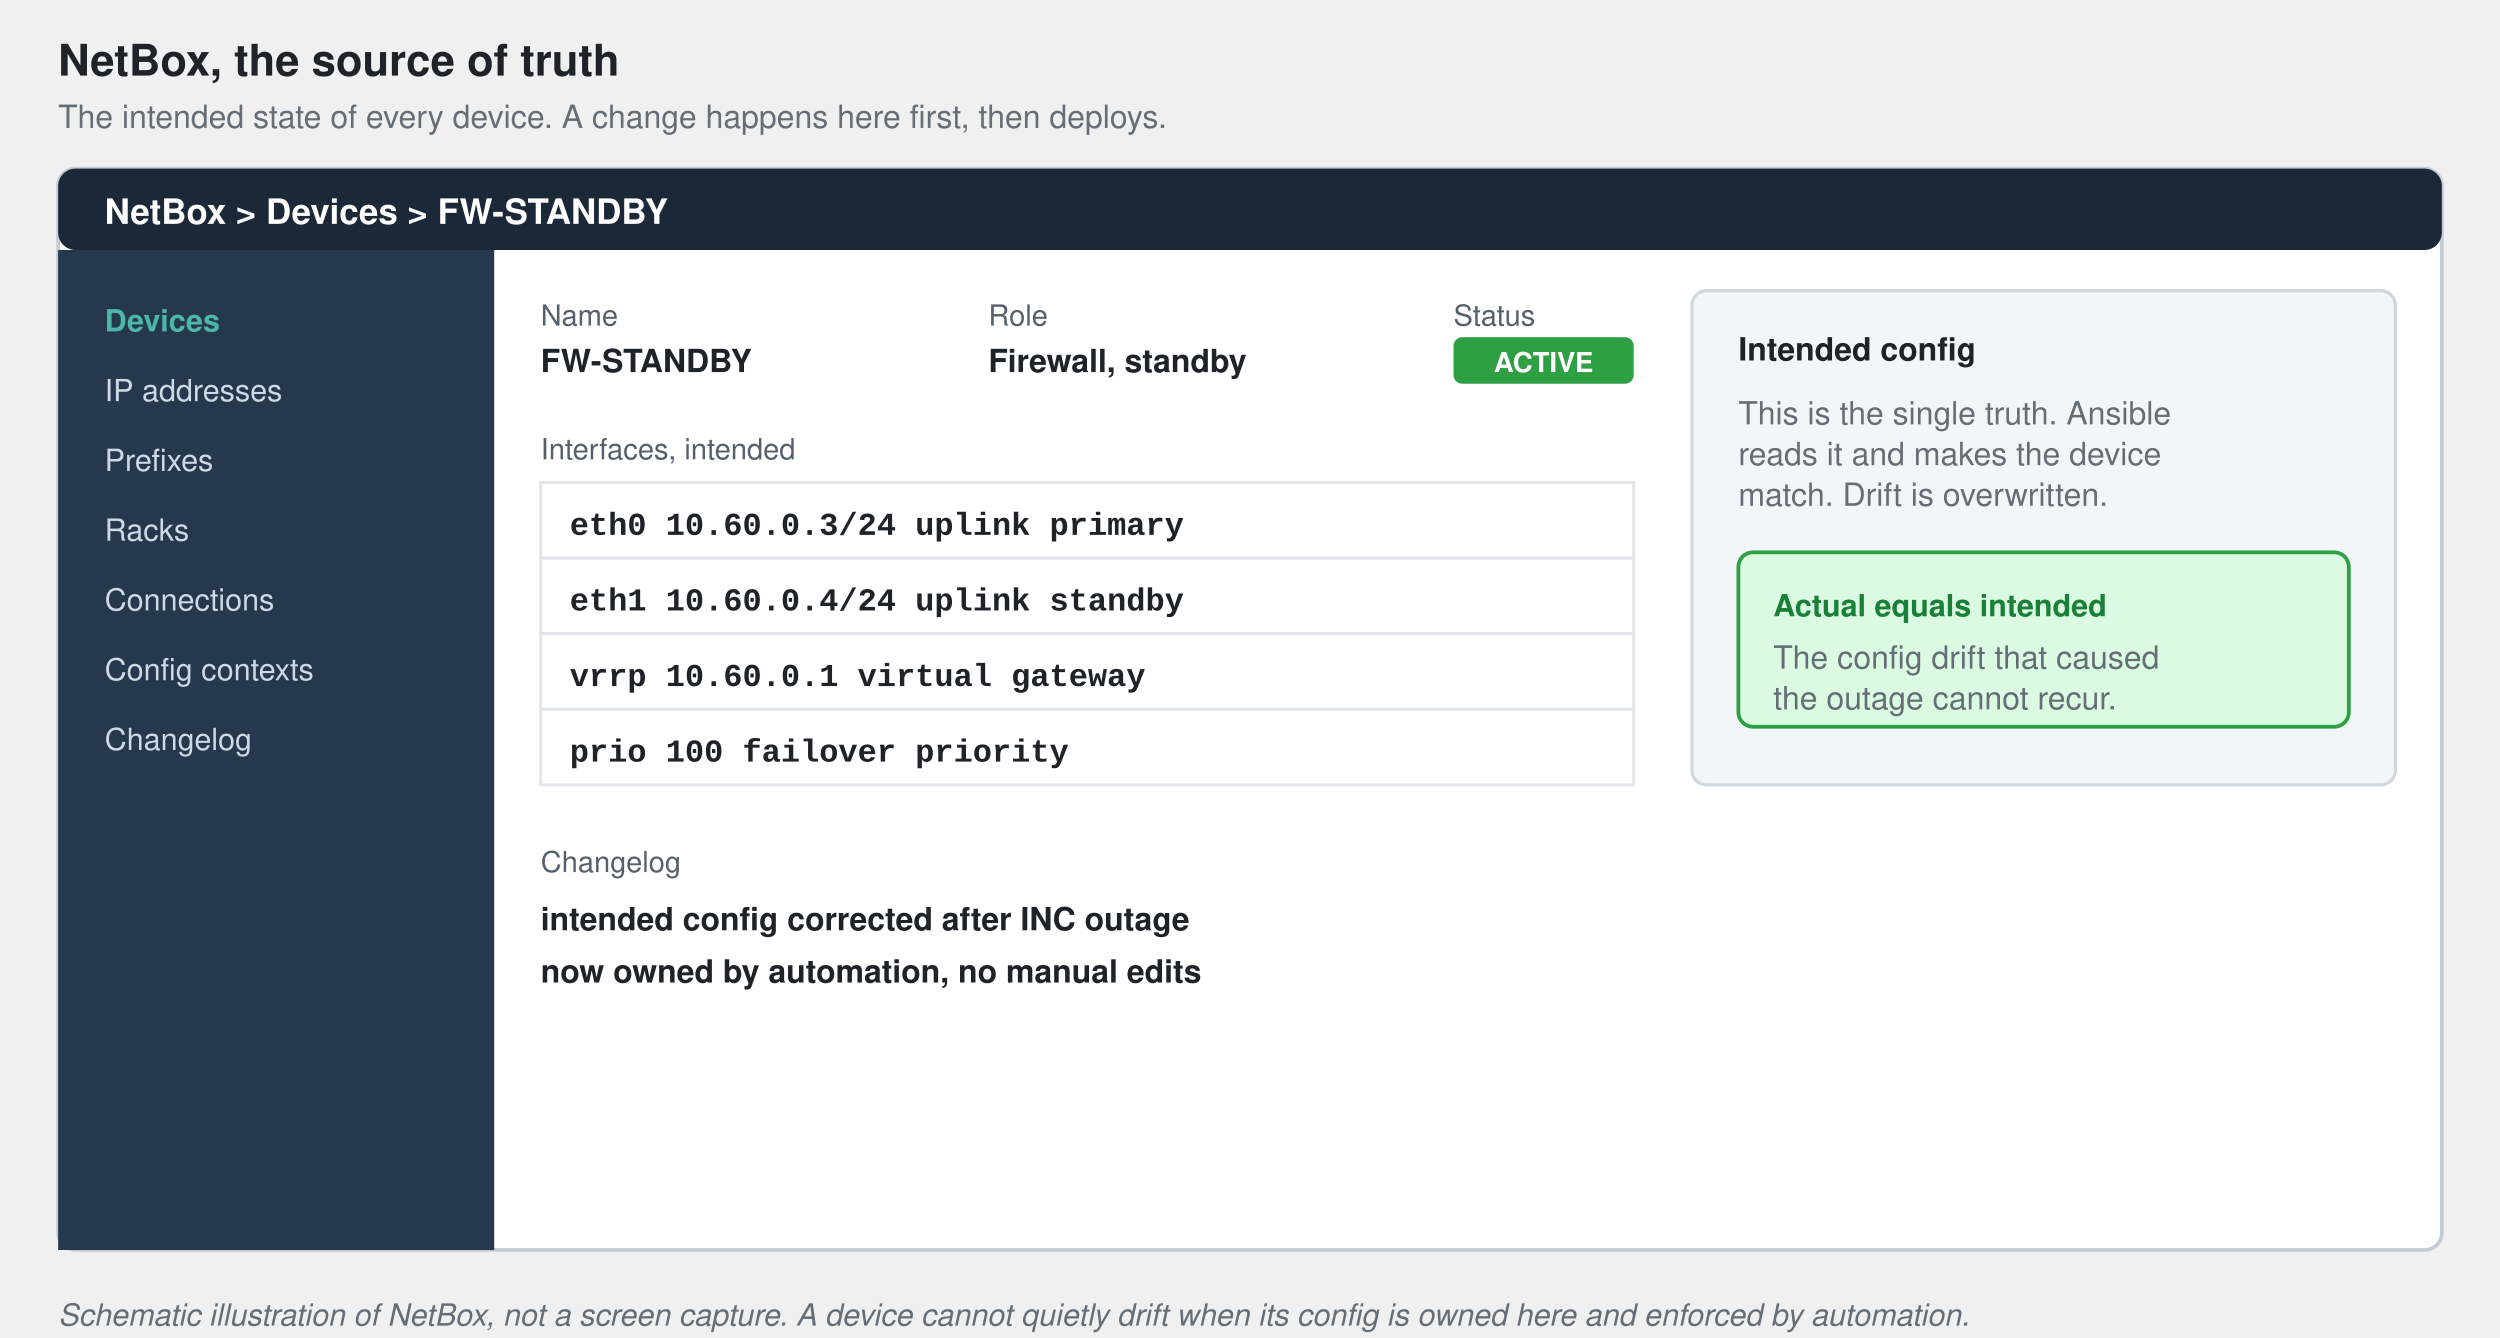
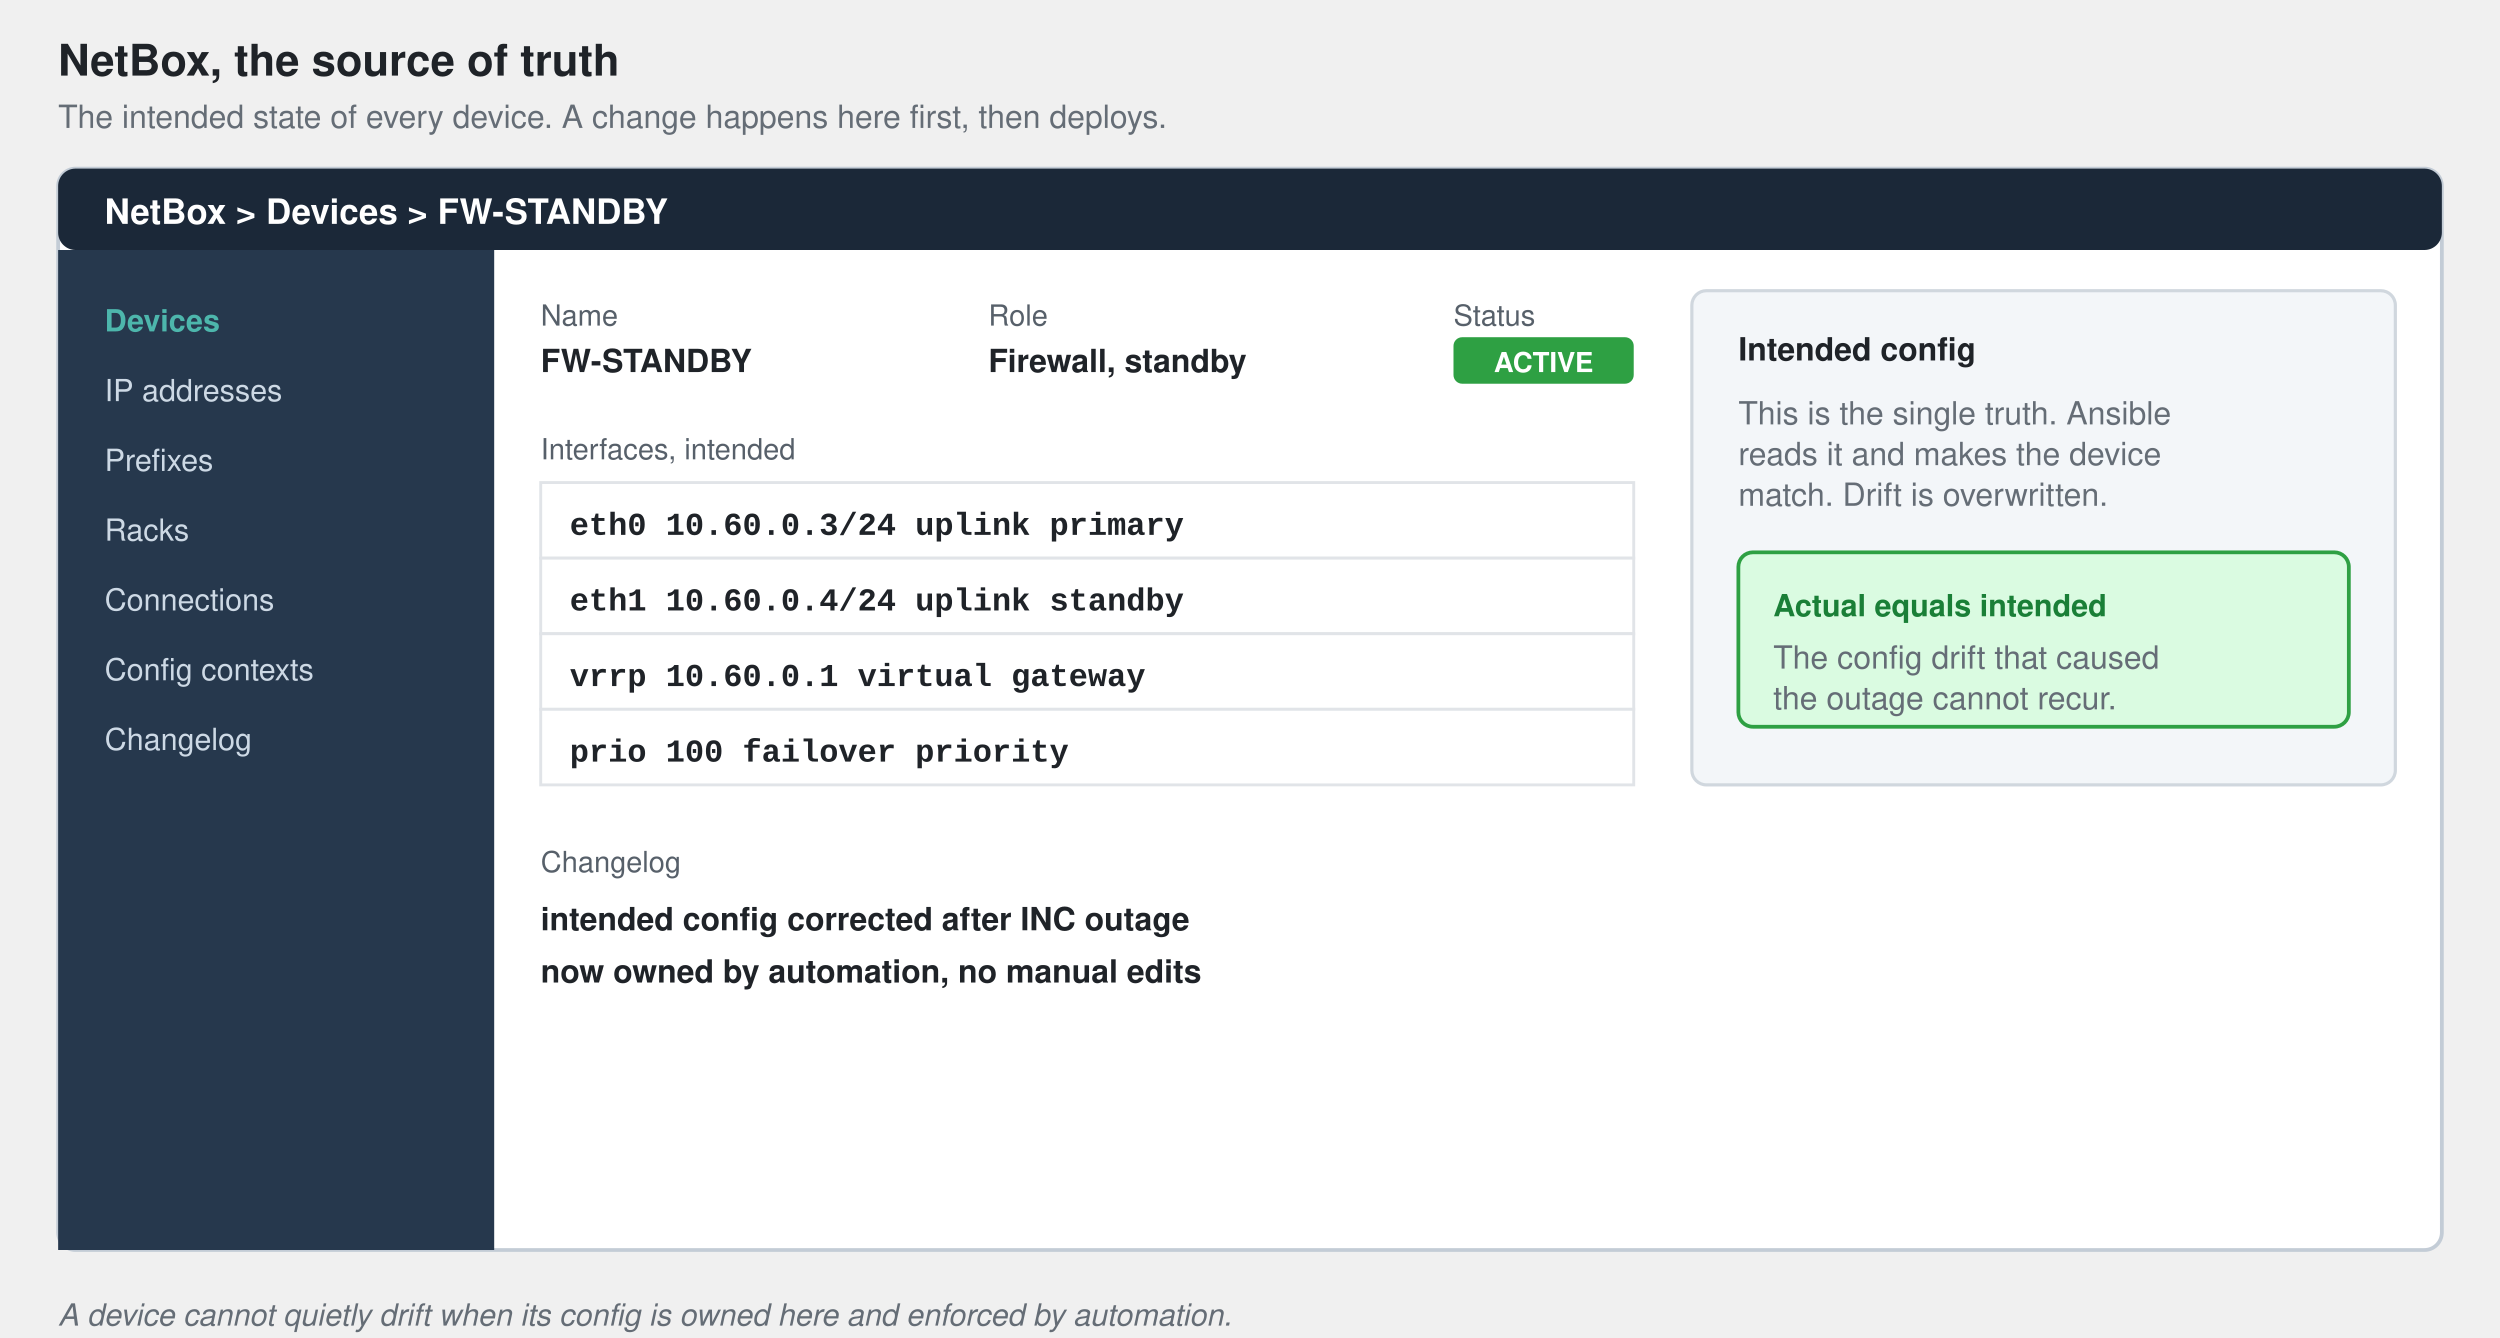
<svg xmlns="http://www.w3.org/2000/svg" viewBox="0 0 860 460" width="860" height="460" role="img" aria-labelledby="t d">
  <style>
    text { font-family: -apple-system, BlinkMacSystemFont, "Segoe UI", Helvetica, Arial, sans-serif; }
    .mono { font-family: "SFMono-Regular", Consolas, "Liberation Mono", Menlo, monospace; }
    .app { fill: #ffffff; stroke: #c3ccd6; stroke-width: 1.3; }
    .bar { fill: #1b2838; }
    .nav { fill: #26384d; }
    .panel { fill: #f3f6f9; stroke: #d0d7de; stroke-width: 1.1; }
    .h1 { fill: #1f2328; font-size: 15px; font-weight: 600; }
    .sub{ fill: #656d76; font-size: 11px; }
    .appt{ fill: #ffffff; font-size: 12px; font-weight: 700; }
    .navi{ fill: #cdd9e5; font-size: 10.5px; }
    .navs{ fill: #4db6ac; font-size: 10.5px; font-weight: 700; }
    .lbl { fill: #57606a; font-size: 10px; }
    .val { fill: #1f2328; font-size: 11px; font-weight: 600; }
    .active{ fill: #2ea043; }
    .at { fill: #ffffff; font-size: 9.5px; font-weight: 700; text-anchor: middle; }
    .row { fill: #ffffff; stroke: #e1e4e8; stroke-width: 1; }
    .ban { fill: #dafbe1; stroke: #2ea043; stroke-width: 1.3; }
    .bant{ fill: #1a7f37; font-size: 10.5px; font-weight: 700; }
    .foot{ fill: #656d76; font-size: 10.5px; font-style: italic; }
    @media (prefers-color-scheme: dark) {
      .h1 { fill: #e6edf3; } .sub { fill: #8b949e; } .foot { fill: #8b949e; }
      .app { fill: #0d1117; stroke: #30363d; } .panel { fill: #161b22; stroke: #30363d; }
      .lbl { fill: #8b949e; } .val { fill: #e6edf3; } .row { fill: #0d1117; stroke: #30363d; }
      .ban { fill: #0f2f17; stroke: #3fb950; } .bant { fill: #56d364; }
    }
  </style>
  <text class="h1" x="20" y="26">NetBox, the source of truth</text>
  <text class="sub" x="20" y="44">The intended state of every device. A change happens here first, then deploys.</text>
  <rect class="app" x="20" y="58" width="820" height="372" rx="6" />
  <rect class="bar" x="20" y="58" width="820" height="28" rx="6" />
  <text class="appt" x="36" y="77">NetBox  &gt;  Devices  &gt;  FW-STANDBY</text>
  <rect class="nav" x="20" y="86" width="150" height="344" />
  <text class="navs" x="36" y="114">Devices</text>
  <text class="navi" x="36" y="138">IP addresses</text>
  <text class="navi" x="36" y="162">Prefixes</text>
  <text class="navi" x="36" y="186">Racks</text>
  <text class="navi" x="36" y="210">Connections</text>
  <text class="navi" x="36" y="234">Config contexts</text>
  <text class="navi" x="36" y="258">Changelog</text>
  <text class="lbl" x="186" y="112">Name</text>
  <text class="val" x="186" y="128">FW-STANDBY</text>
  <text class="lbl" x="340" y="112">Role</text>
  <text class="val" x="340" y="128">Firewall, standby</text>
  <text class="lbl" x="500" y="112">Status</text>
  <rect class="active" x="500" y="116" width="62" height="16" rx="3" />
  <text class="at" x="531" y="128">ACTIVE</text>
  <text class="lbl" x="186" y="158">Interfaces, intended</text>
  <rect class="row" x="186" y="166" width="376" height="26" />
  <text class="mono val" x="196" y="184" font-size="10">eth0   10.60.0.3/24   uplink primary</text>
  <rect class="row" x="186" y="192" width="376" height="26" />
  <text class="mono val" x="196" y="210" font-size="10">eth1   10.60.0.4/24   uplink standby</text>
  <rect class="row" x="186" y="218" width="376" height="26" />
  <text class="mono val" x="196" y="236" font-size="10">vrrp   10.60.0.1      virtual gateway</text>
  <rect class="row" x="186" y="244" width="376" height="26" />
  <text class="mono val" x="196" y="262" font-size="10">prio   100            failover priority</text>
  <text class="lbl" x="186" y="300">Changelog</text>
  <text class="val" x="186" y="320" font-size="10">intended config corrected after INC outage</text>
  <text class="val" x="186" y="338" font-size="10">now owned by automation, no manual edits</text>
  <rect class="panel" x="582" y="100" width="242" height="170" rx="5" />
  <text class="val" x="598" y="124" font-weight="700">Intended config</text>
  <text class="sub" x="598" y="146" font-size="9.5">This is the single truth. Ansible</text>
  <text class="sub" x="598" y="160" font-size="9.5">reads it and makes the device</text>
  <text class="sub" x="598" y="174" font-size="9.5">match. Drift is overwritten.</text>
  <rect class="ban" x="598" y="190" width="210" height="60" rx="5" />
  <text class="bant" x="610" y="212">Actual equals intended</text>
  <text class="sub" x="610" y="230" font-size="9.5">The config drift that caused</text>
  <text class="sub" x="610" y="244" font-size="9.5">the outage cannot recur.</text>
-   <text class="foot" x="20" y="456">Schematic illustration of NetBox, not a screen capture. A device cannot quietly drift when its config is owned here and enforced by automation.</text>
+   <text class="foot" x="20" y="456"> A device cannot quietly drift when its config is owned here and enforced by automation.</text>
</svg>
